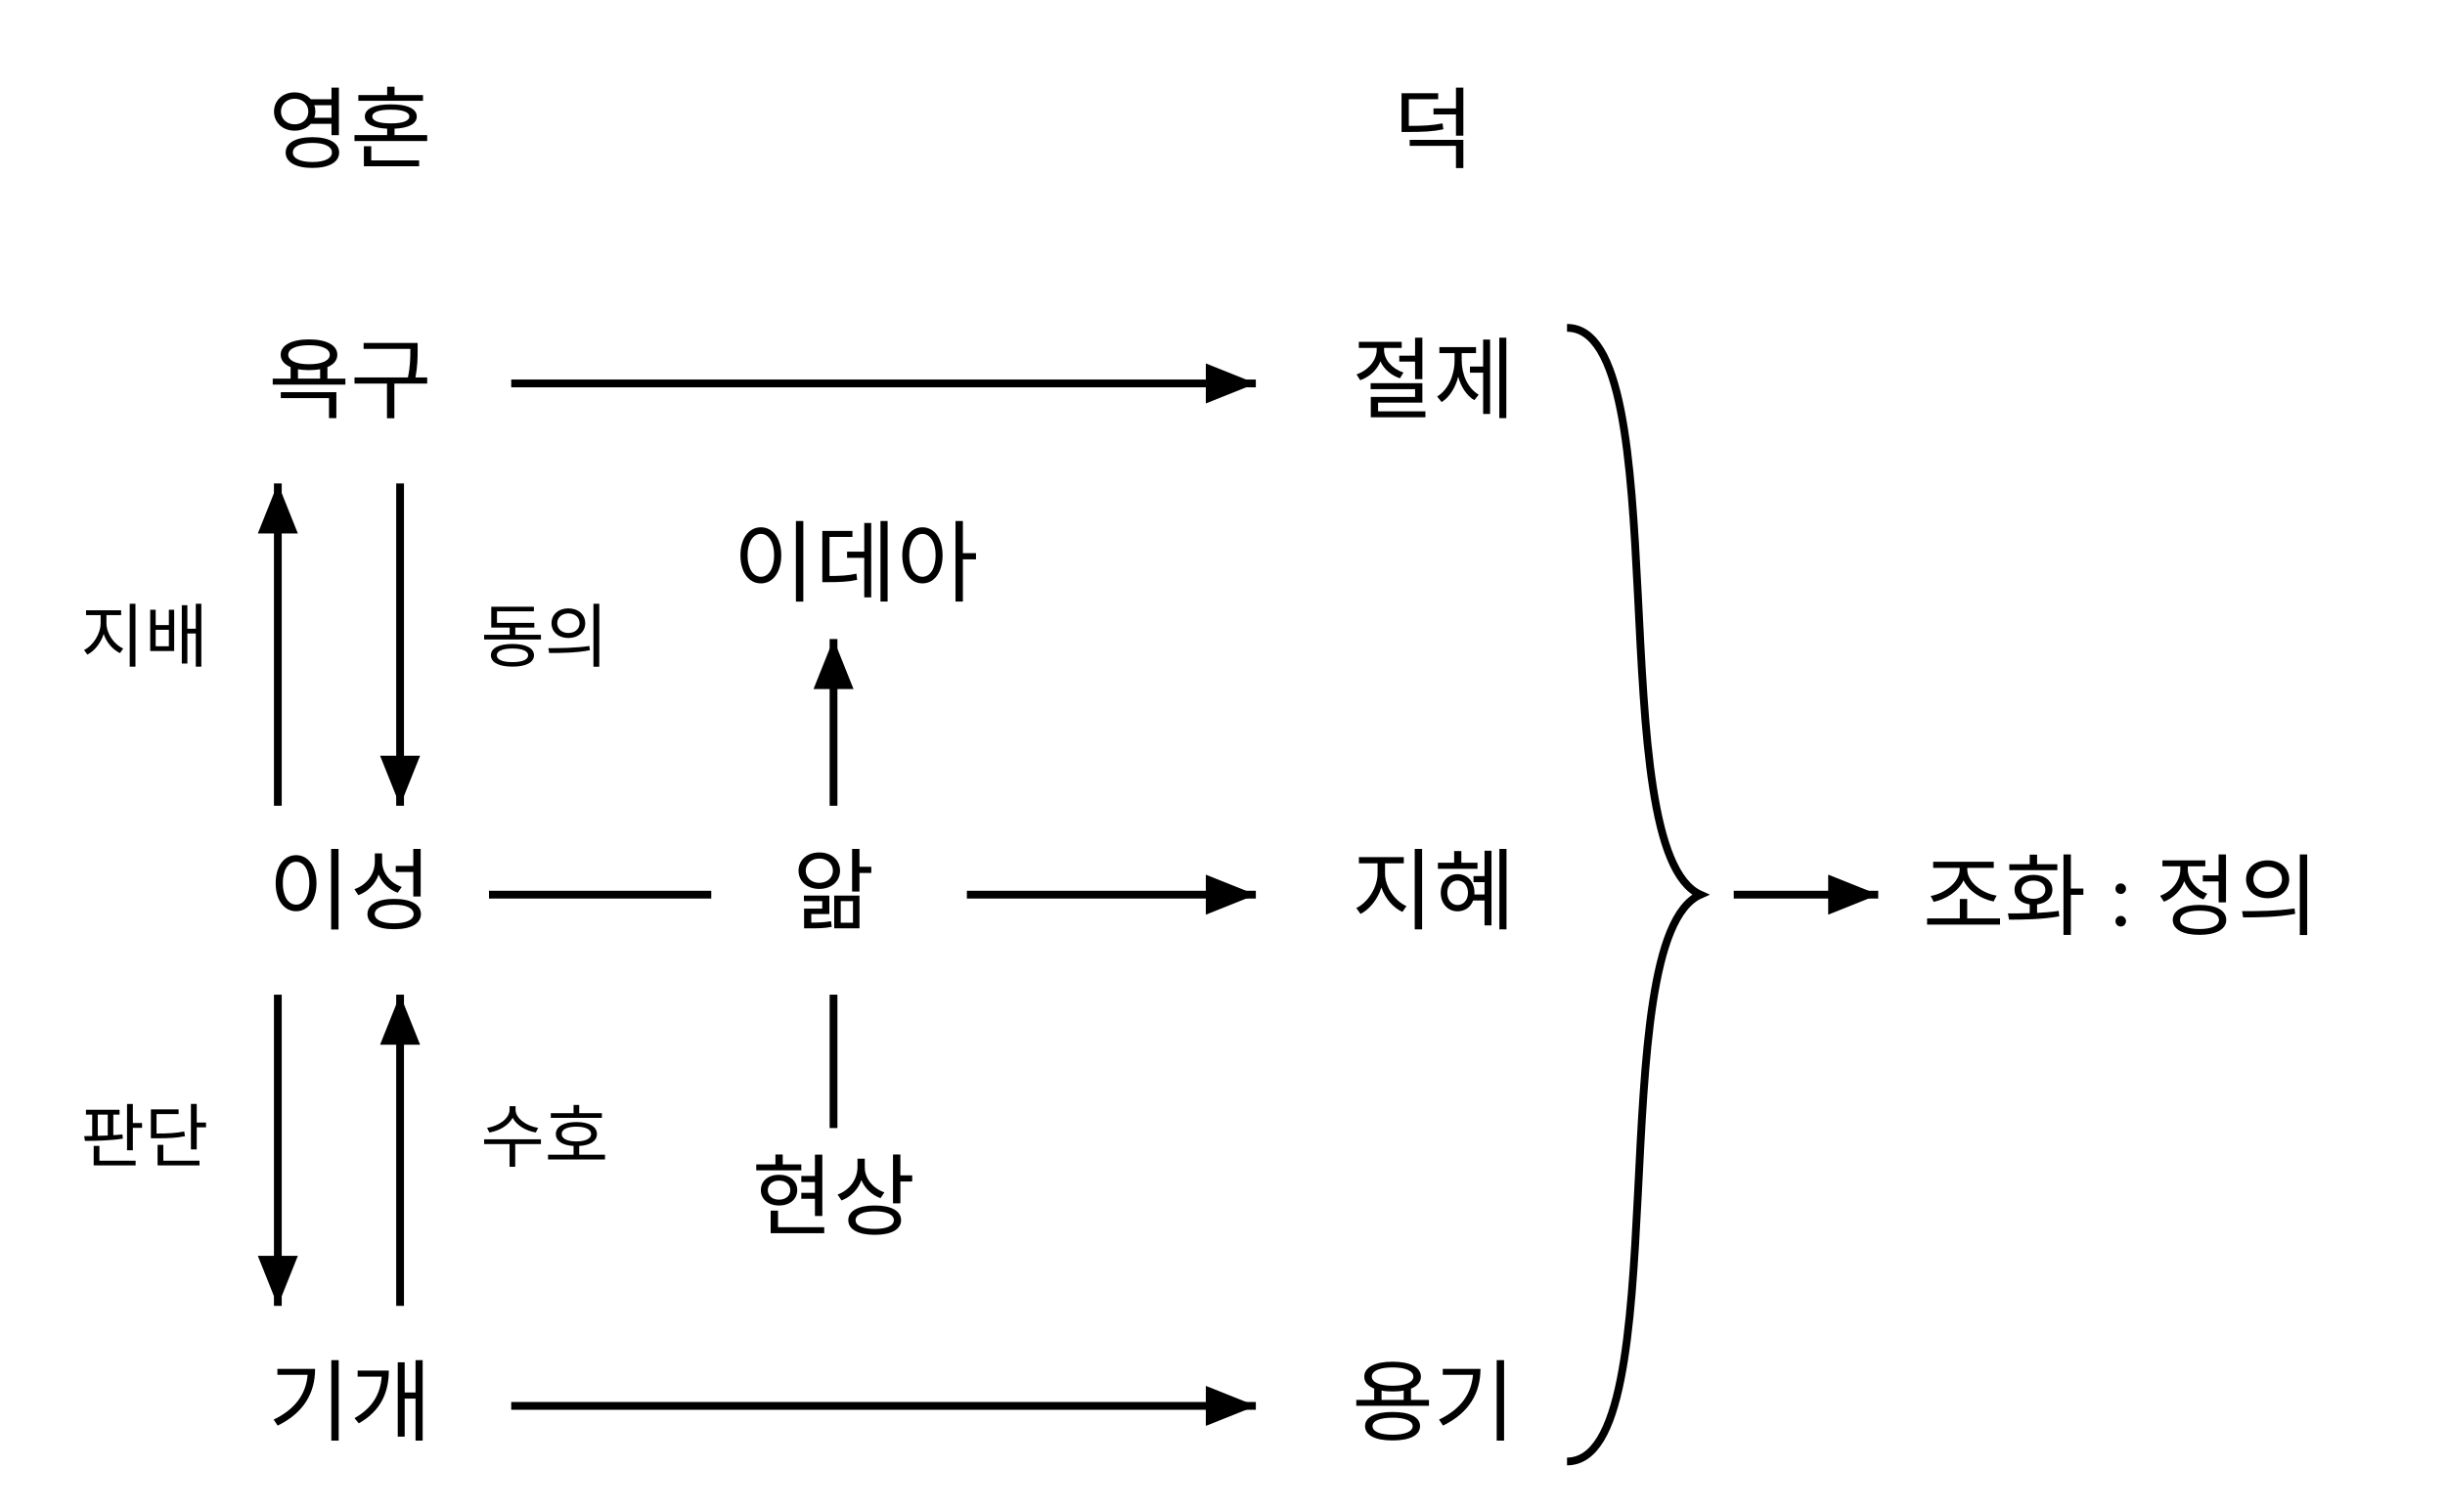
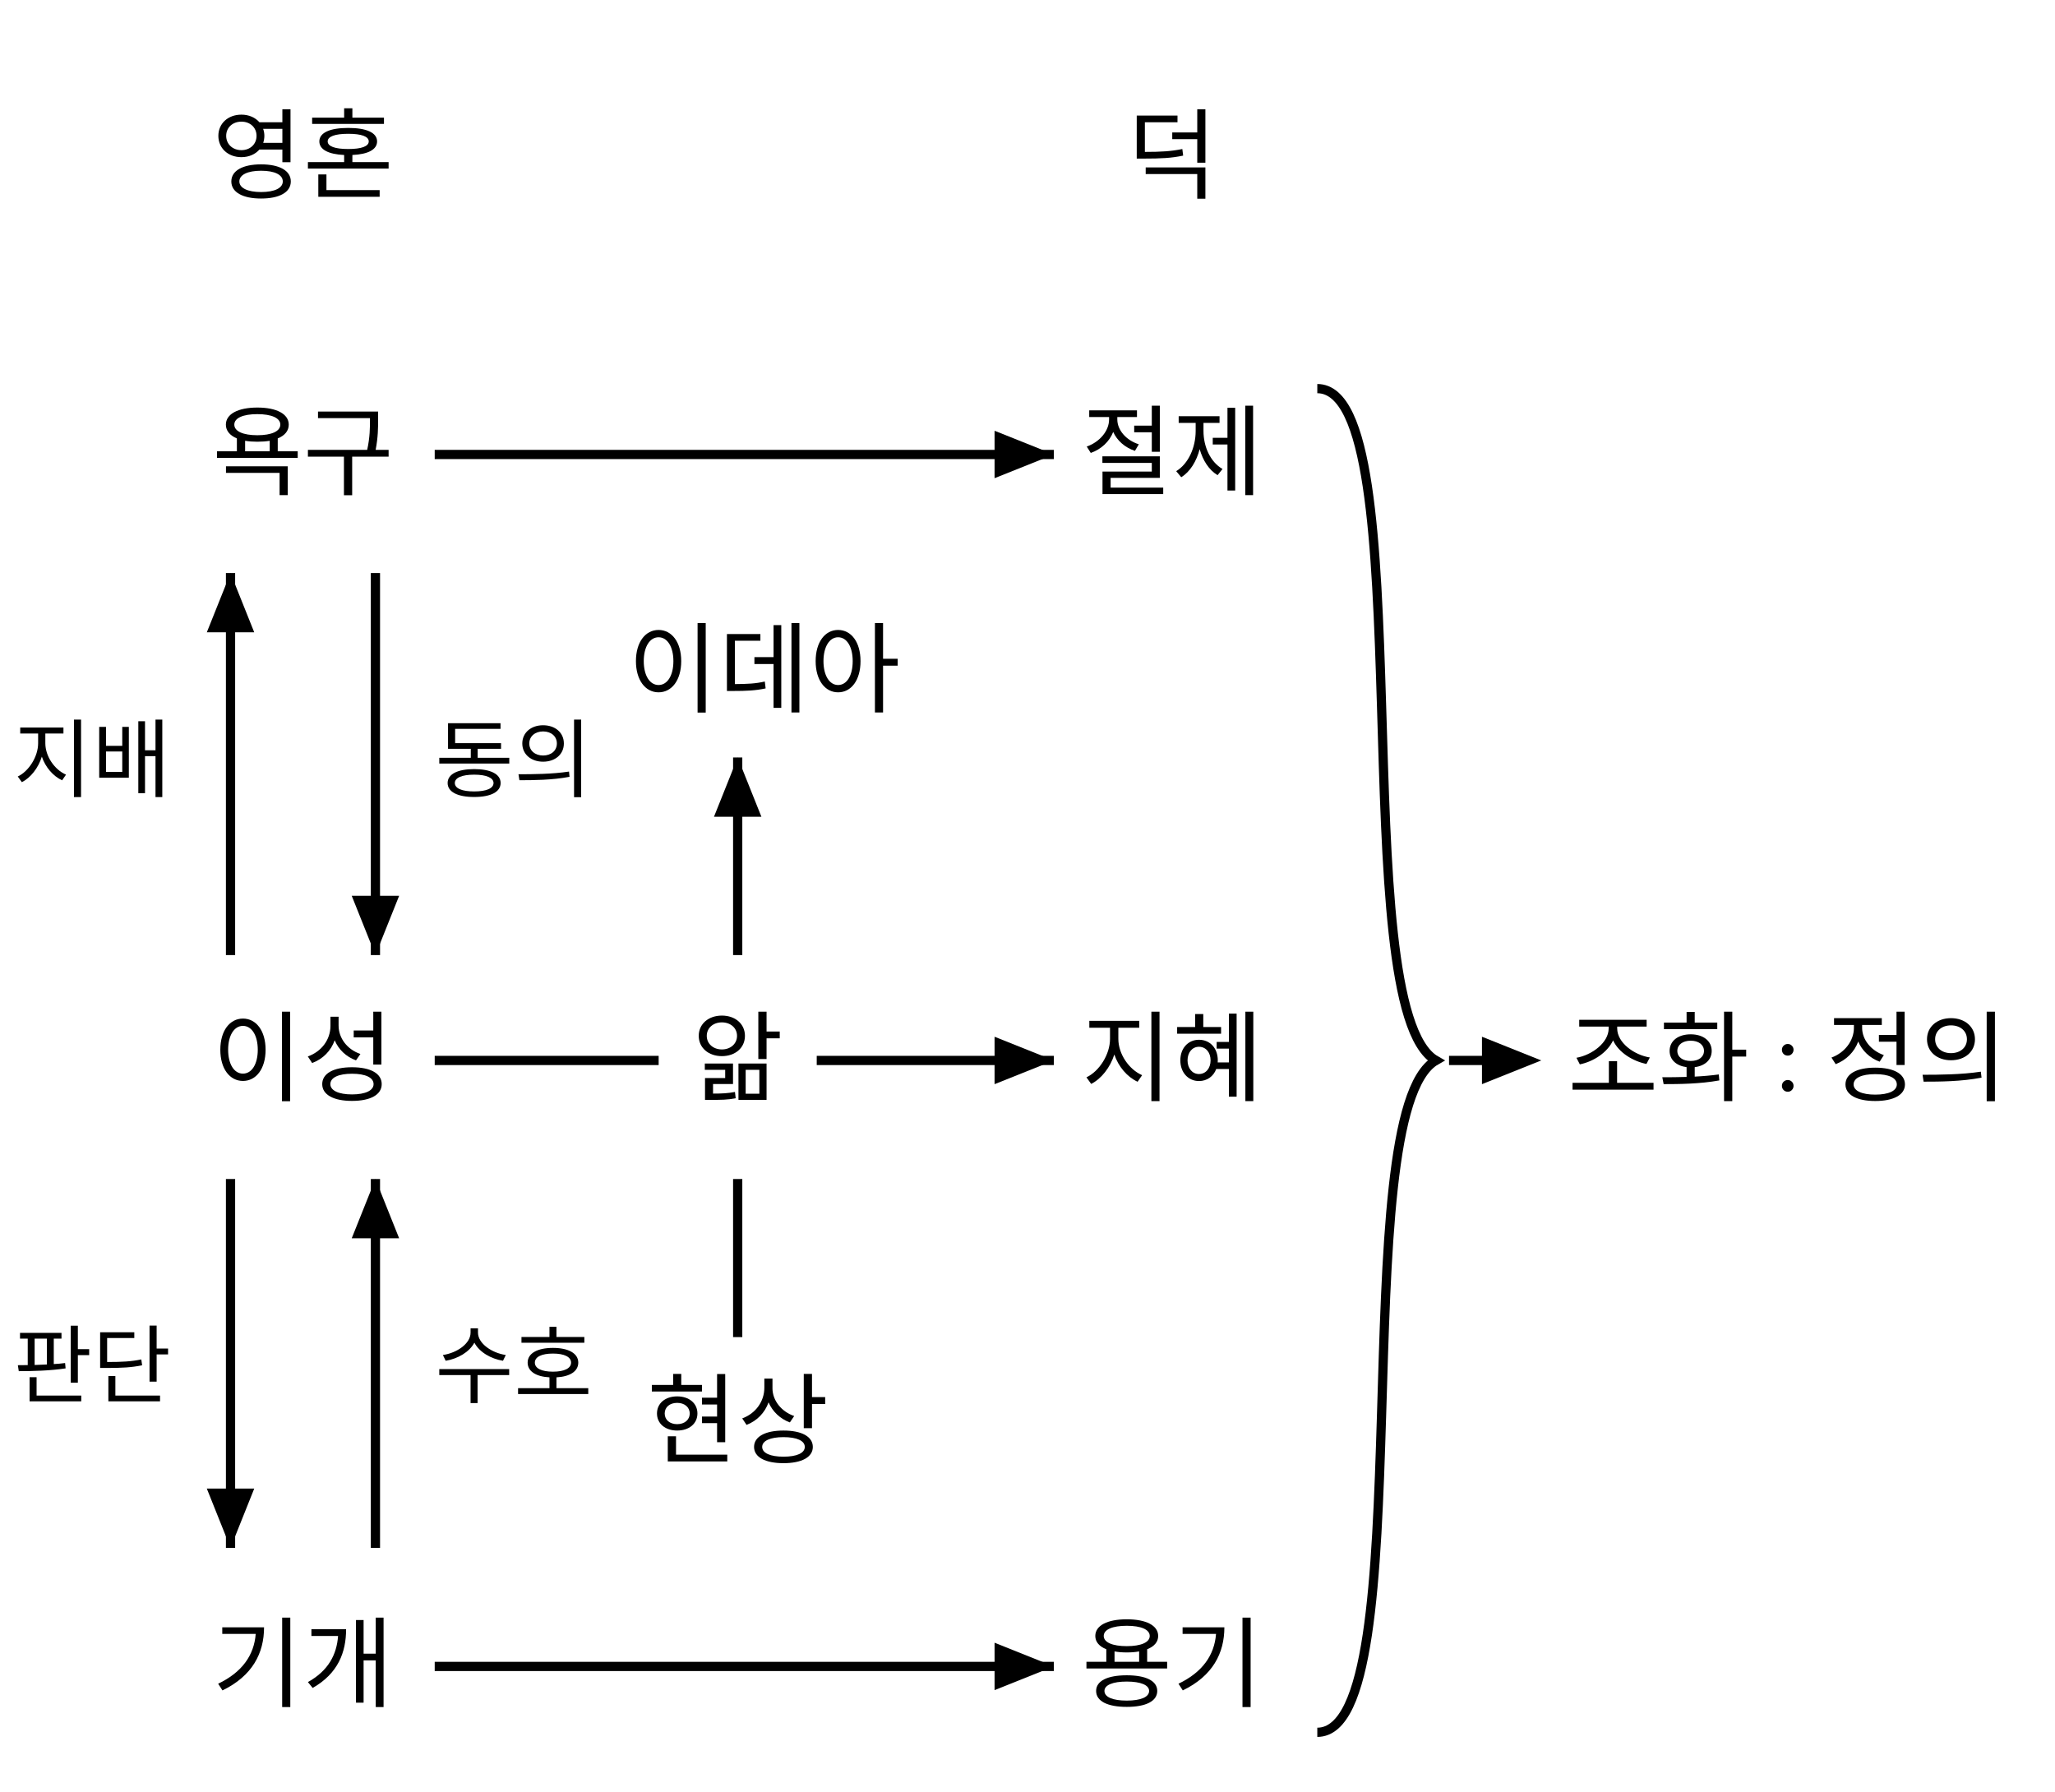
- <svg xmlns="http://www.w3.org/2000/svg" viewBox="60 3 440 272" width="440" height="272">
+ <svg xmlns="http://www.w3.org/2000/svg" viewBox="0 3 312 272" width="312" height="272">
  <g class="ln" stroke="currentColor" stroke-width="1.4" fill="none">
-     <line x1="152" y1="72" x2="286" y2="72" />
-     <line x1="152" y1="256" x2="286" y2="256" />
-     <line x1="148" y1="164" x2="188" y2="164" />
-     <line x1="234" y1="164" x2="286" y2="164" />
-     <line x1="110" y1="148" x2="110" y2="90" />
-     <line x1="132" y1="90" x2="132" y2="148" />
-     <line x1="110" y1="182" x2="110" y2="238" />
-     <line x1="132" y1="238" x2="132" y2="182" />
-     <line x1="210" y1="148" x2="210" y2="118" />
-     <line x1="210" y1="182" x2="210" y2="206" />
-     <line x1="372" y1="164" x2="398" y2="164" />
-     <path d="M 342 62 C 362 62 348 156 366 164 C 348 172 362 266 342 266" />
+     <line x1="66" y1="72" x2="160" y2="72" />
+     <line x1="66" y1="256" x2="160" y2="256" />
+     <line x1="66" y1="164" x2="100" y2="164" />
+     <line x1="124" y1="164" x2="160" y2="164" />
+     <line x1="35" y1="148" x2="35" y2="90" />
+     <line x1="57" y1="90" x2="57" y2="148" />
+     <line x1="35" y1="182" x2="35" y2="238" />
+     <line x1="57" y1="238" x2="57" y2="182" />
+     <line x1="112" y1="148" x2="112" y2="118" />
+     <line x1="112" y1="182" x2="112" y2="206" />
+     <line x1="220" y1="164" x2="232" y2="164" />
+     <path d="M 200 62 C 216 62 204 156 218 164 C 204 172 216 266 200 266" />
  </g>
-   <path class="ah" fill="currentColor" d="M0,0 L-9,-3.6 L-9,3.6 Z" transform="translate(286.0,72.0) rotate(0.0)" />
-   <path class="ah" fill="currentColor" d="M0,0 L-9,-3.6 L-9,3.6 Z" transform="translate(286.0,256.0) rotate(0.0)" />
-   <path class="ah" fill="currentColor" d="M0,0 L-9,-3.6 L-9,3.6 Z" transform="translate(286.0,164.0) rotate(0.0)" />
-   <path class="ah" fill="currentColor" d="M0,0 L-9,-3.6 L-9,3.6 Z" transform="translate(110.0,90.0) rotate(-90.0)" />
-   <path class="ah" fill="currentColor" d="M0,0 L-9,-3.6 L-9,3.6 Z" transform="translate(132.0,148.0) rotate(90.0)" />
-   <path class="ah" fill="currentColor" d="M0,0 L-9,-3.6 L-9,3.6 Z" transform="translate(110.0,238.0) rotate(90.0)" />
-   <path class="ah" fill="currentColor" d="M0,0 L-9,-3.6 L-9,3.6 Z" transform="translate(132.0,182.0) rotate(-90.0)" />
-   <path class="ah" fill="currentColor" d="M0,0 L-9,-3.6 L-9,3.6 Z" transform="translate(210.0,118.0) rotate(-90.0)" />
-   <path class="ah" fill="currentColor" d="M0,0 L-9,-3.6 L-9,3.6 Z" transform="translate(398.0,164.0) rotate(0.0)" />
-   <g class="tx" fill="currentColor" font-size="16" text-anchor="middle">
-     <text x="123" y="32" font-size="16">영혼</text>
-     <text x="318" y="32" font-size="16">덕</text>
-     <text x="123" y="77" font-size="16">욕구</text>
-     <text x="123" y="169" font-size="16">이성</text>
-     <text x="123" y="261" font-size="16">기개</text>
-     <text x="318" y="77" font-size="16">절제</text>
-     <text x="318" y="169" font-size="16">지혜</text>
-     <text x="318" y="261" font-size="16">용기</text>
-     <text x="210" y="169" font-size="16">앎</text>
-     <text x="214" y="110" font-size="16">이데아</text>
-     <text x="210" y="224" font-size="16">현상</text>
-     <text x="86" y="122" font-size="12.5">지배</text>
-     <text x="158" y="122" font-size="12.5">동의</text>
-     <text x="86" y="212" font-size="12.5">판단</text>
-     <text x="158" y="212" font-size="12.5">수호</text>
-     <text x="406" y="170" text-anchor="start">조화 : 정의</text>
+   <path class="ah" fill="currentColor" d="M0,0 L-9,-3.6 L-9,3.6 Z" transform="translate(160,72)" />
+   <path class="ah" fill="currentColor" d="M0,0 L-9,-3.6 L-9,3.6 Z" transform="translate(160,256)" />
+   <path class="ah" fill="currentColor" d="M0,0 L-9,-3.6 L-9,3.6 Z" transform="translate(160,164)" />
+   <path class="ah" fill="currentColor" d="M0,0 L-9,-3.6 L-9,3.6 Z" transform="translate(35,90) rotate(-90)" />
+   <path class="ah" fill="currentColor" d="M0,0 L-9,-3.6 L-9,3.6 Z" transform="translate(57,148) rotate(90)" />
+   <path class="ah" fill="currentColor" d="M0,0 L-9,-3.6 L-9,3.6 Z" transform="translate(35,238) rotate(90)" />
+   <path class="ah" fill="currentColor" d="M0,0 L-9,-3.6 L-9,3.6 Z" transform="translate(57,182) rotate(-90)" />
+   <path class="ah" fill="currentColor" d="M0,0 L-9,-3.6 L-9,3.6 Z" transform="translate(112,118) rotate(-90)" />
+   <path class="ah" fill="currentColor" d="M0,0 L-9,-3.6 L-9,3.6 Z" transform="translate(234,164)" />
+   <g class="tx" fill="currentColor" font-size="15" text-anchor="middle">
+     <text x="46" y="32">영혼</text>
+     <text x="178" y="32">덕</text>
+     <text x="46" y="77">욕구</text>
+     <text x="46" y="169">이성</text>
+     <text x="46" y="261">기개</text>
+     <text x="178" y="77">절제</text>
+     <text x="178" y="169">지혜</text>
+     <text x="178" y="261">용기</text>
+     <text x="112" y="169">앎</text>
+     <text x="116" y="110">이데아</text>
+     <text x="112" y="224">현상</text>
+     <text x="14" y="123" font-size="13">지배</text>
+     <text x="78" y="123" font-size="13">동의</text>
+     <text x="14" y="215" font-size="13">판단</text>
+     <text x="78" y="215" font-size="13">수호</text>
+     <text x="238" y="169" text-anchor="start">조화 : 정의</text>
  </g>
</svg>
